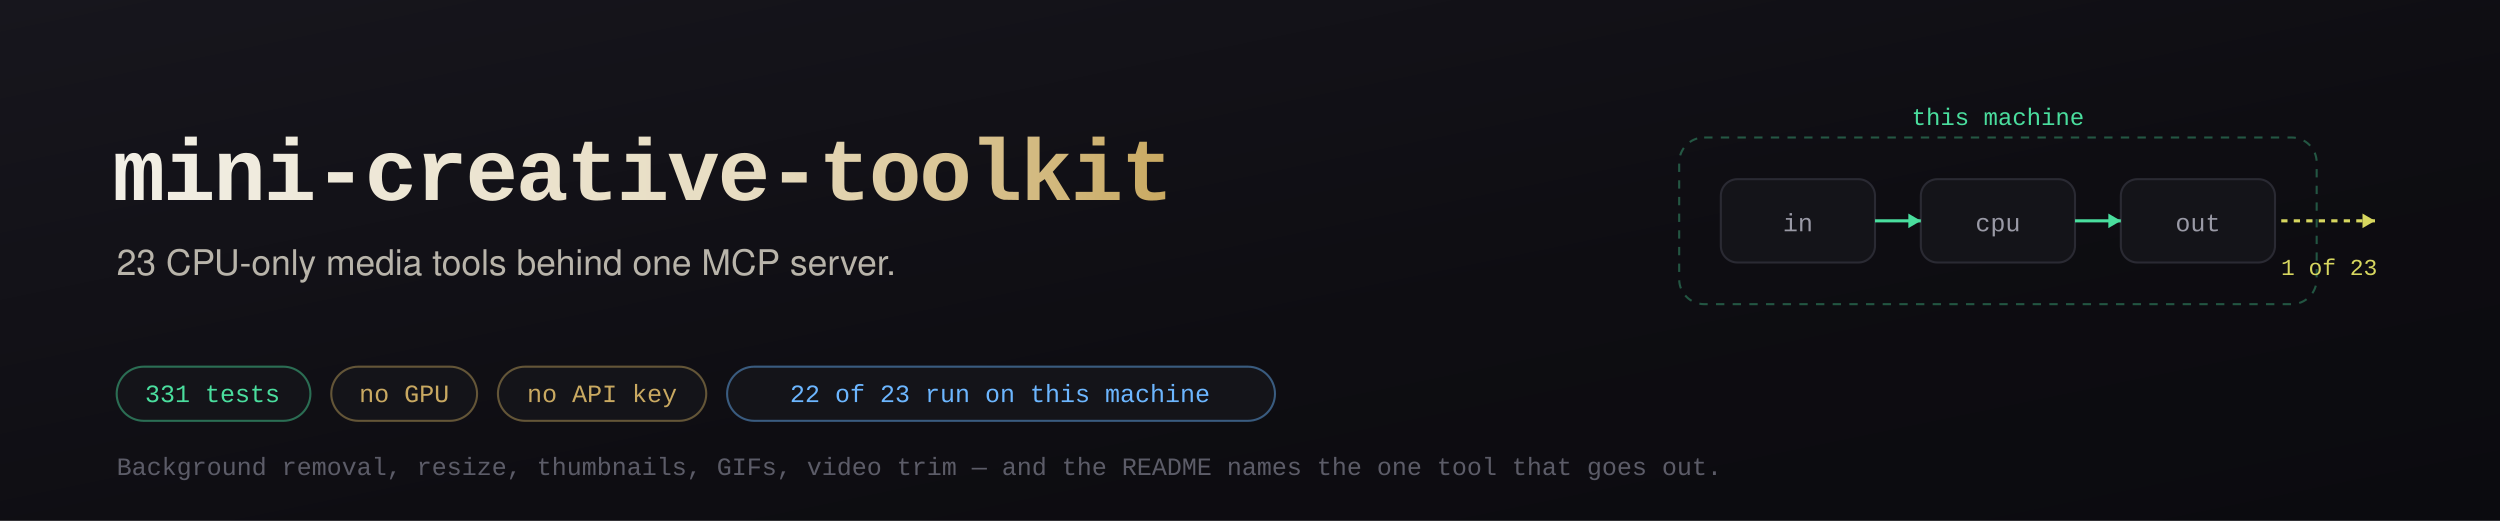
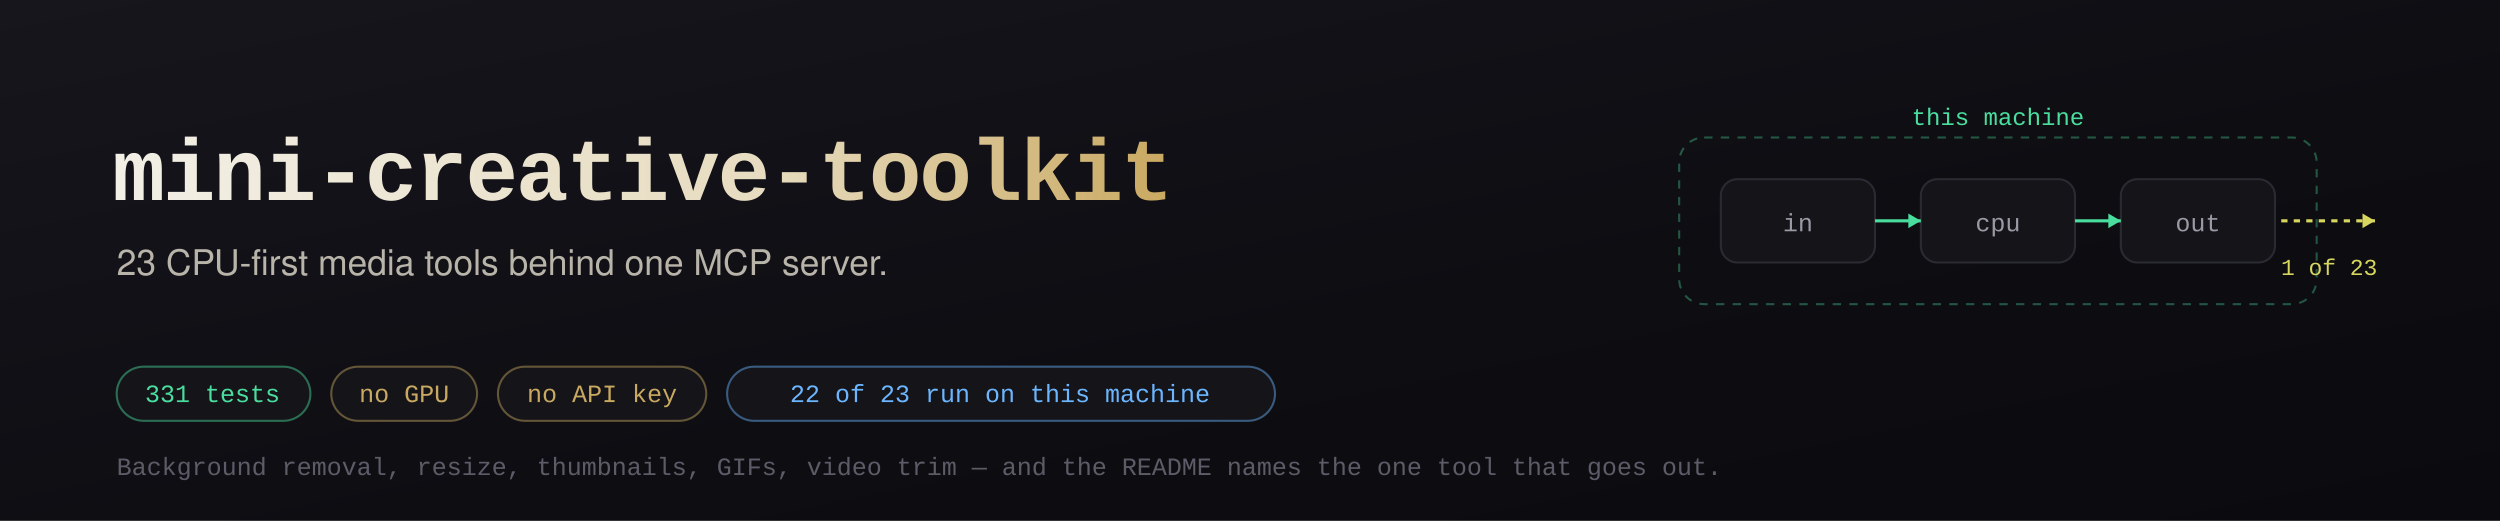
<svg xmlns="http://www.w3.org/2000/svg" viewBox="0 0 1200 250" width="1200" height="250" role="img" aria-label="mini-creative-toolkit - 23 local media tools behind one MCP server">
  <defs>
    <linearGradient id="bg" x1="0%" y1="0%" x2="100%" y2="100%">
      <stop offset="0%" stop-color="#17161d" />
      <stop offset="58%" stop-color="#0e0d12" />
      <stop offset="100%" stop-color="#0b0b0f" />
    </linearGradient>
    <linearGradient id="name" x1="0%" y1="0%" x2="100%" y2="0%">
      <stop offset="0%" stop-color="#f2efe6" />
      <stop offset="62%" stop-color="#e7dcc0" />
      <stop offset="100%" stop-color="#c9a961" />
    </linearGradient>
    <linearGradient id="hair" x1="0%" y1="0%" x2="100%" y2="0%">
      <stop offset="0%" stop-color="#c9a961" stop-opacity="0.5" />
      <stop offset="100%" stop-color="#c9a961" stop-opacity="0" />
    </linearGradient>
    <filter id="glow" x="-80%" y="-80%" width="260%" height="260%">
      <feGaussianBlur stdDeviation="3.5" result="b" />
      <feMerge>
        <feMergeNode in="b" />
        <feMergeNode in="SourceGraphic" />
      </feMerge>
    </filter>
  </defs>
  <rect width="1200" height="250" fill="url(#bg)" />
  <text x="54" y="96" font-family="'Cascadia Code','JetBrains Mono','SFMono-Regular',Consolas,'Liberation Mono',Menlo,monospace" font-weight="700" font-size="42" fill="url(#name)" letter-spacing="-1">mini-creative-toolkit</text>
-   <text x="56" y="132" font-family="'Segoe UI',Verdana,Helvetica,sans-serif" font-size="17" fill="#c7c2b6" opacity="0.92">23 CPU-only media tools behind one MCP server.</text>
+   <text x="56" y="132" font-family="'Segoe UI',Verdana,Helvetica,sans-serif" font-size="17" fill="#c7c2b6" opacity="0.92">23 CPU-first media tools behind one MCP server.</text>
  <line x1="56" y1="152" x2="330" y2="152" stroke="url(#hair)" stroke-width="1.5" />
  <rect x="56" y="176" width="93" height="26" rx="13" fill="#141419" stroke="#4ade9e" stroke-opacity="0.45" />
  <text x="102" y="193" text-anchor="middle" font-family="'Cascadia Code','JetBrains Mono','SFMono-Regular',Consolas,'Liberation Mono',Menlo,monospace" font-size="12" fill="#4ade9e">331 tests</text>
  <rect x="159" y="176" width="70" height="26" rx="13" fill="#141419" stroke="#c9a961" stroke-opacity="0.45" />
  <text x="194" y="193" text-anchor="middle" font-family="'Cascadia Code','JetBrains Mono','SFMono-Regular',Consolas,'Liberation Mono',Menlo,monospace" font-size="12" fill="#c9a961">no GPU</text>
  <rect x="239" y="176" width="100" height="26" rx="13" fill="#141419" stroke="#c9a961" stroke-opacity="0.45" />
  <text x="289" y="193" text-anchor="middle" font-family="'Cascadia Code','JetBrains Mono','SFMono-Regular',Consolas,'Liberation Mono',Menlo,monospace" font-size="12" fill="#c9a961">no API key</text>
  <rect x="349" y="176" width="263" height="26" rx="13" fill="#141419" stroke="#6cb6ff" stroke-opacity="0.45" />
  <text x="480" y="193" text-anchor="middle" font-family="'Cascadia Code','JetBrains Mono','SFMono-Regular',Consolas,'Liberation Mono',Menlo,monospace" font-size="12" fill="#6cb6ff">22 of 23 run on this machine</text>
  <rect x="826" y="86" width="74" height="40" rx="8" fill="#141419" stroke="#2a2a33" />
  <text x="863" y="111" text-anchor="middle" font-family="'Cascadia Code','JetBrains Mono','SFMono-Regular',Consolas,'Liberation Mono',Menlo,monospace" font-size="12" fill="#9a9aa6">in</text>
  <rect x="922" y="86" width="74" height="40" rx="8" fill="#141419" stroke="#2a2a33" />
  <text x="959" y="111" text-anchor="middle" font-family="'Cascadia Code','JetBrains Mono','SFMono-Regular',Consolas,'Liberation Mono',Menlo,monospace" font-size="12" fill="#9a9aa6">cpu</text>
  <rect x="1018" y="86" width="74" height="40" rx="8" fill="#141419" stroke="#2a2a33" />
  <text x="1055" y="111" text-anchor="middle" font-family="'Cascadia Code','JetBrains Mono','SFMono-Regular',Consolas,'Liberation Mono',Menlo,monospace" font-size="12" fill="#9a9aa6">out</text>
  <line x1="900" y1="106" x2="922" y2="106" stroke="#4ade9e" stroke-width="1.5" />
  <path d="M922 106 l-6 -3.5 v7 z" fill="#4ade9e" />
  <line x1="996" y1="106" x2="1018" y2="106" stroke="#4ade9e" stroke-width="1.5" />
  <path d="M1018 106 l-6 -3.5 v7 z" fill="#4ade9e" />
  <rect x="806" y="66" width="306" height="80" rx="12" fill="none" stroke="#4ade9e" stroke-opacity="0.35" stroke-dasharray="4 4" />
  <text x="959" y="60" text-anchor="middle" font-family="'Cascadia Code','JetBrains Mono','SFMono-Regular',Consolas,'Liberation Mono',Menlo,monospace" font-size="11.5" fill="#4ade9e">this machine</text>
  <line x1="1095" y1="106" x2="1140" y2="106" stroke="#d7d75f" stroke-width="1.5" stroke-dasharray="3 3" />
  <path d="M1140 106 l-6 -3.5 v7 z" fill="#d7d75f" />
  <text x="1118" y="132" text-anchor="middle" font-family="'Cascadia Code','JetBrains Mono','SFMono-Regular',Consolas,'Liberation Mono',Menlo,monospace" font-size="11" fill="#d7d75f">1 of 23</text>
  <text x="56" y="228" font-family="'Cascadia Code','JetBrains Mono','SFMono-Regular',Consolas,'Liberation Mono',Menlo,monospace" font-size="12" fill="#5c5c68">Background removal, resize, thumbnails, GIFs, video trim — and the README names the one tool that goes out.</text>
</svg>
